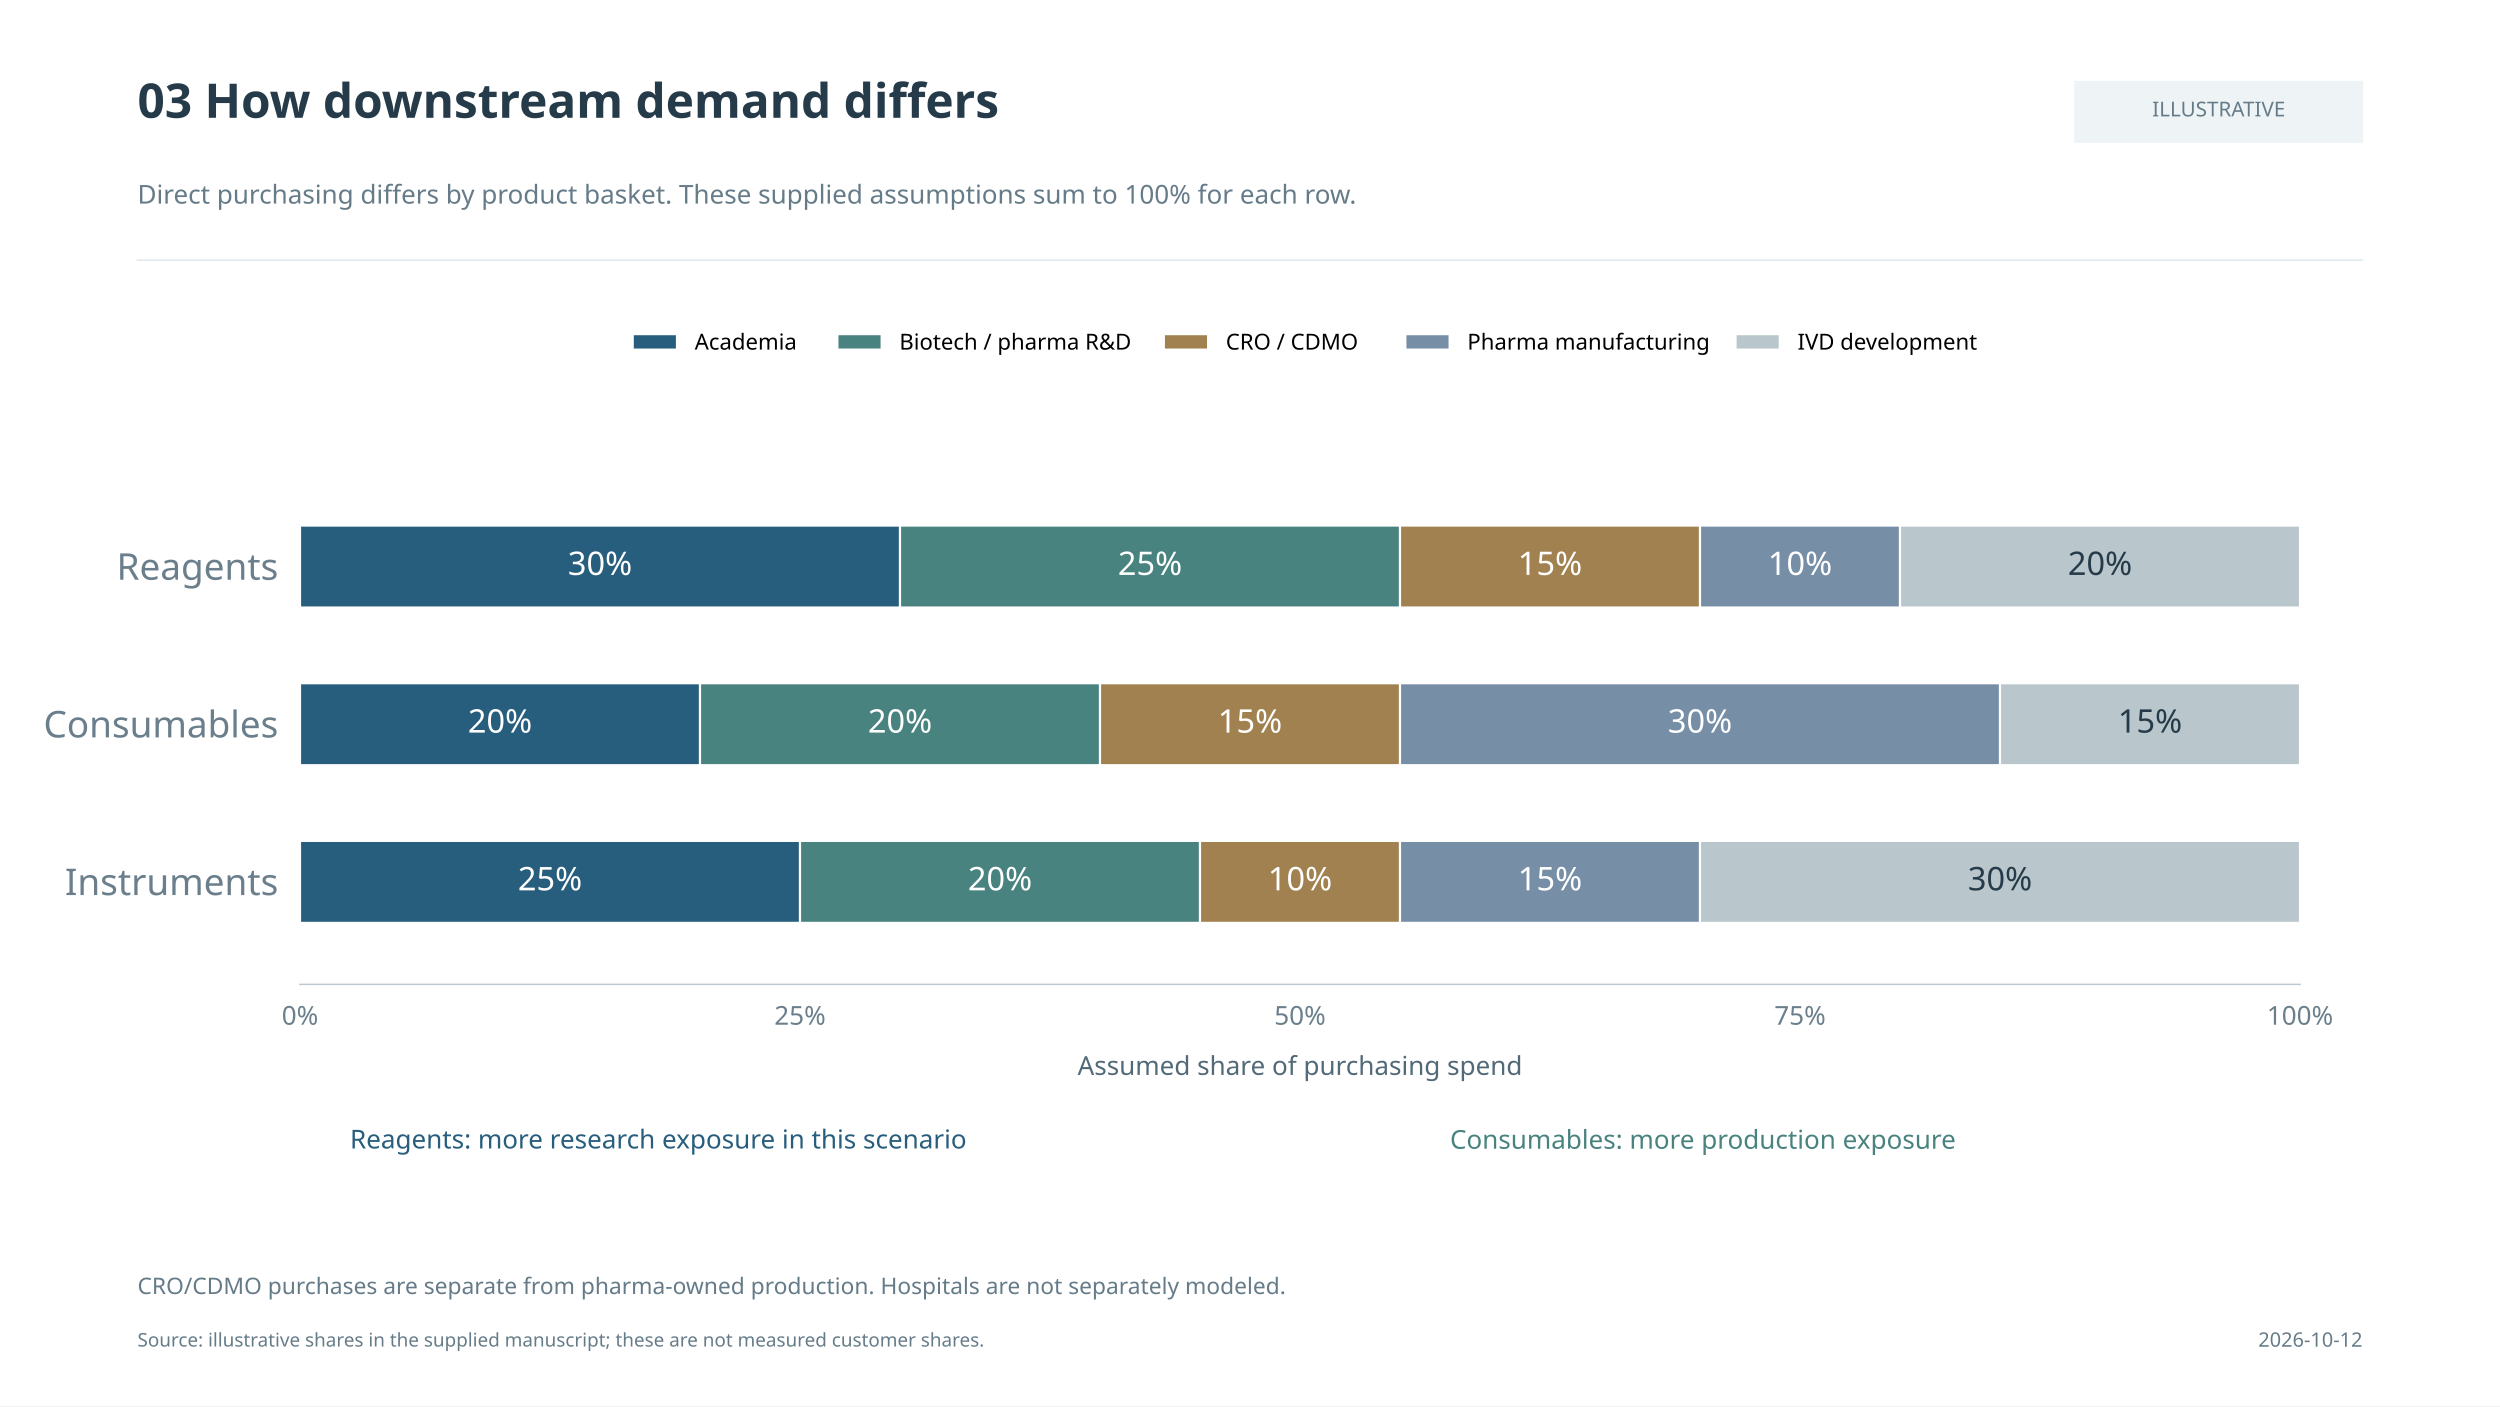
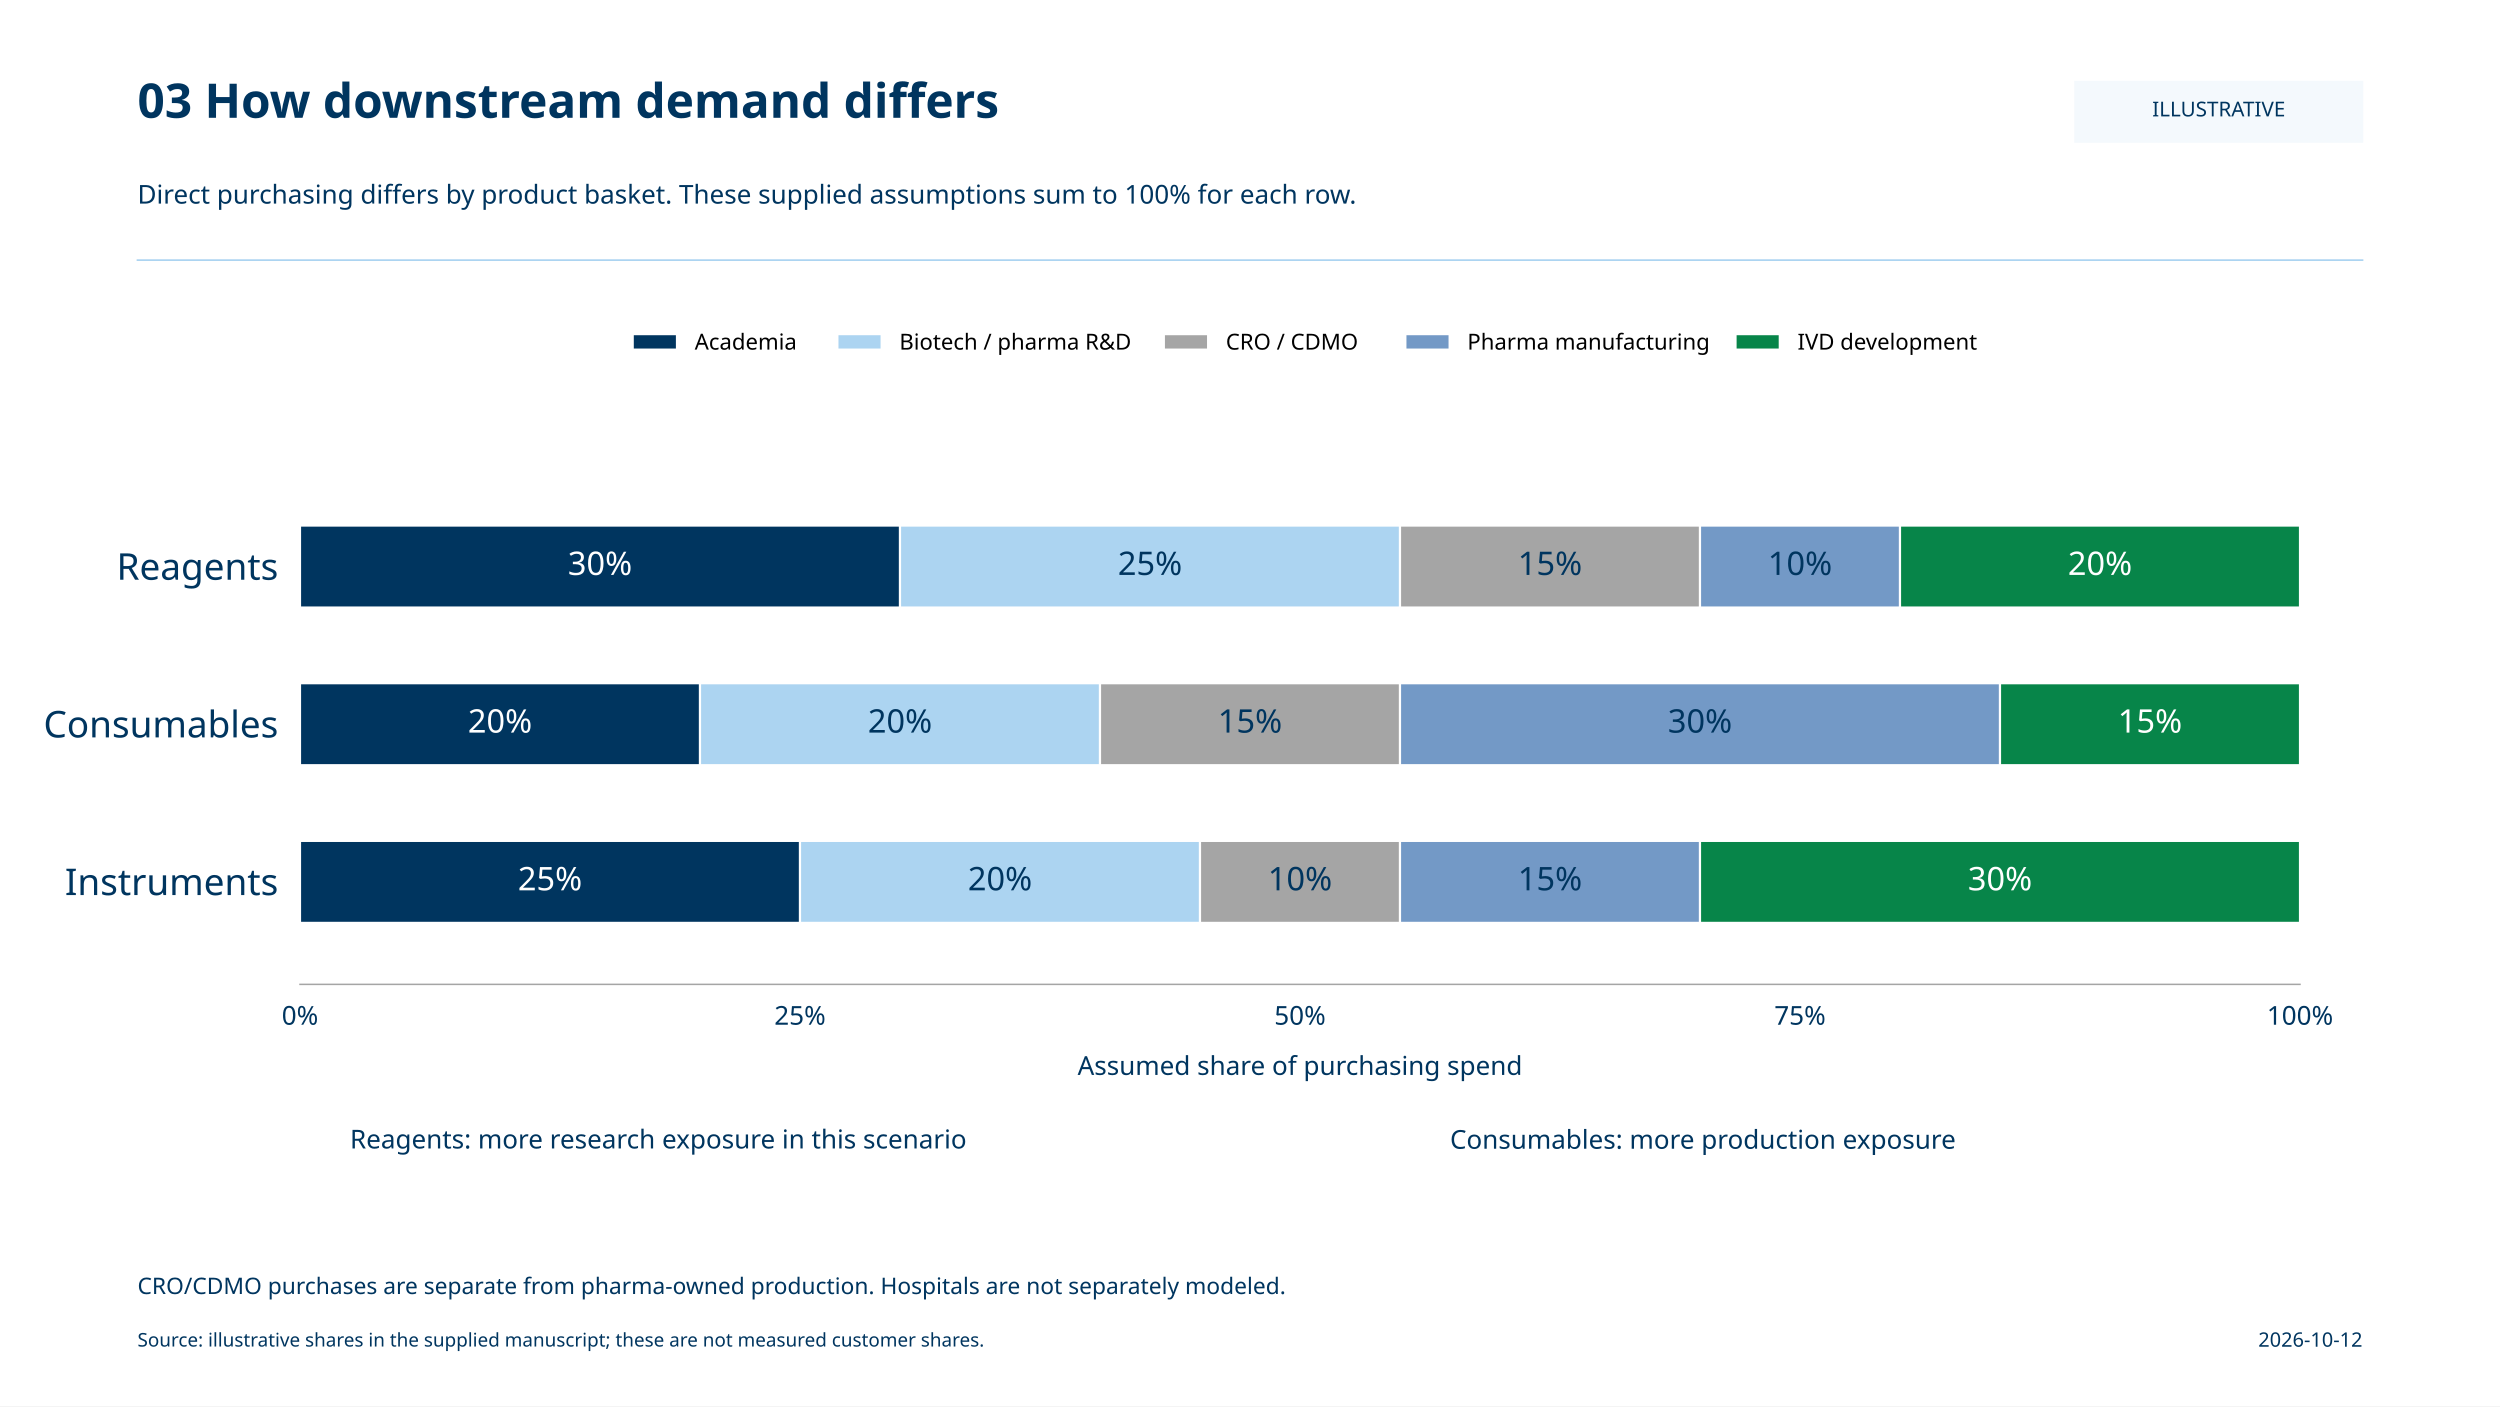
<svg xmlns="http://www.w3.org/2000/svg" width="1152pt" height="648pt" viewBox="0 0 1152 648" version="1.1">
  <defs>
    <style type="text/css">*{stroke-linejoin: round; stroke-linecap: butt}</style>
  </defs>
  <g id="figure_1">
    <g id="patch_1">
      <path d="M 0 648  L 1152 648  L 1152 0  L 0 0  z " style="fill: #ffffff" />
    </g>
    <g id="patch_2">
-       <path d="M 956.16 65.448  L 1088.64 65.448  L 1088.64 37.584  L 956.16 37.584  z " style="fill: #eef3f5; stroke: #eef3f5; stroke-width: 0.7; stroke-linejoin: miter" />
+       <path d="M 956.16 65.448  L 1088.64 65.448  L 1088.64 37.584  L 956.16 37.584  z " style="fill: #F4F9FD; stroke: #F4F9FD; stroke-width: 0.7; stroke-linejoin: miter" />
    </g>
    <g id="axes_1">
      <g id="patch_3">
        <path d="M 138.24 453.6  L 1059.84 453.6  L 1059.84 213.84  L 138.24 213.84  z " style="fill: #ffffff" />
      </g>
      <g id="matplotlib.axis_1">
        <g id="xtick_1">
          <g id="line2d_1" />
          <g id="text_1">
-             <text style="font-size: 12px; font-family: 'Arial Unicode MS'; text-anchor: middle; fill: #6a7f8b" x="138.24" y="472.189" transform="rotate(-0 138.24 472.1894)">0%</text>
+             <text style="font-size: 12px; font-family: 'Arial Unicode MS'; text-anchor: middle; fill: #00355F" x="138.24" y="472.189" transform="rotate(-0 138.24 472.1894)">0%</text>
          </g>
        </g>
        <g id="xtick_2">
          <g id="line2d_2" />
          <g id="text_2">
-             <text style="font-size: 12px; font-family: 'Arial Unicode MS'; text-anchor: middle; fill: #6a7f8b" x="368.64" y="472.189" transform="rotate(-0 368.64 472.1894)">25%</text>
+             <text style="font-size: 12px; font-family: 'Arial Unicode MS'; text-anchor: middle; fill: #00355F" x="368.64" y="472.189" transform="rotate(-0 368.64 472.1894)">25%</text>
          </g>
        </g>
        <g id="xtick_3">
          <g id="line2d_3" />
          <g id="text_3">
-             <text style="font-size: 12px; font-family: 'Arial Unicode MS'; text-anchor: middle; fill: #6a7f8b" x="599.04" y="472.189" transform="rotate(-0 599.04 472.1894)">50%</text>
+             <text style="font-size: 12px; font-family: 'Arial Unicode MS'; text-anchor: middle; fill: #00355F" x="599.04" y="472.189" transform="rotate(-0 599.04 472.1894)">50%</text>
          </g>
        </g>
        <g id="xtick_4">
          <g id="line2d_4" />
          <g id="text_4">
-             <text style="font-size: 12px; font-family: 'Arial Unicode MS'; text-anchor: middle; fill: #6a7f8b" x="829.44" y="472.189" transform="rotate(-0 829.44 472.1894)">75%</text>
+             <text style="font-size: 12px; font-family: 'Arial Unicode MS'; text-anchor: middle; fill: #00355F" x="829.44" y="472.189" transform="rotate(-0 829.44 472.1894)">75%</text>
          </g>
        </g>
        <g id="xtick_5">
          <g id="line2d_5" />
          <g id="text_5">
-             <text style="font-size: 12px; font-family: 'Arial Unicode MS'; text-anchor: middle; fill: #6a7f8b" x="1059.84" y="472.189" transform="rotate(-0 1059.84 472.1894)">100%</text>
+             <text style="font-size: 12px; font-family: 'Arial Unicode MS'; text-anchor: middle; fill: #00355F" x="1059.84" y="472.189" transform="rotate(-0 1059.84 472.1894)">100%</text>
          </g>
        </g>
        <g id="text_6">
-           <text style="font-size: 12px; font-family: 'Arial Unicode MS'; text-anchor: middle; fill: #526977" x="599.04" y="495.316" transform="rotate(-0 599.04 495.3156)">Assumed share of purchasing spend</text>
+           <text style="font-size: 12px; font-family: 'Arial Unicode MS'; text-anchor: middle; fill: #00355F" x="599.04" y="495.316" transform="rotate(-0 599.04 495.3156)">Assumed share of purchasing spend</text>
        </g>
      </g>
      <g id="matplotlib.axis_2">
        <g id="ytick_1">
          <g id="line2d_6" />
          <g id="text_7">
-             <text style="font-size: 17px; font-family: 'Arial Unicode MS'; text-anchor: end; fill: #6a7f8b" x="128.24" y="267.15" transform="rotate(-0 128.24 267.1496)">Reagents</text>
+             <text style="font-size: 17px; font-family: 'Arial Unicode MS'; text-anchor: end; fill: #00355F" x="128.24" y="267.15" transform="rotate(-0 128.24 267.1496)">Reagents</text>
          </g>
        </g>
        <g id="ytick_2">
          <g id="line2d_7" />
          <g id="text_8">
-             <text style="font-size: 17px; font-family: 'Arial Unicode MS'; text-anchor: end; fill: #6a7f8b" x="128.24" y="339.804" transform="rotate(-0 128.24 339.8041)">Consumables</text>
+             <text style="font-size: 17px; font-family: 'Arial Unicode MS'; text-anchor: end; fill: #00355F" x="128.24" y="339.804" transform="rotate(-0 128.24 339.8041)">Consumables</text>
          </g>
        </g>
        <g id="ytick_3">
          <g id="line2d_8" />
          <g id="text_9">
-             <text style="font-size: 17px; font-family: 'Arial Unicode MS'; text-anchor: end; fill: #6a7f8b" x="128.24" y="412.459" transform="rotate(-0 128.24 412.4587)">Instruments</text>
+             <text style="font-size: 17px; font-family: 'Arial Unicode MS'; text-anchor: end; fill: #00355F" x="128.24" y="412.459" transform="rotate(-0 128.24 412.4587)">Instruments</text>
          </g>
        </g>
      </g>
      <g id="patch_4">
-         <path d="M 138.24 279.956  L 414.72 279.956  L 414.72 242.175  L 138.24 242.175  z " clip-path="url(#p5c39e23997)" style="fill: #285e7d; stroke: #ffffff; stroke-linejoin: miter" />
+         <path d="M 138.24 279.956  L 414.72 279.956  L 414.72 242.175  L 138.24 242.175  z " clip-path="url(#p5c39e23997)" style="fill: #00355F; stroke: #ffffff; stroke-linejoin: miter" />
      </g>
      <g id="patch_5">
-         <path d="M 138.24 352.61  L 322.56 352.61  L 322.56 314.83  L 138.24 314.83  z " clip-path="url(#p5c39e23997)" style="fill: #285e7d; stroke: #ffffff; stroke-linejoin: miter" />
+         <path d="M 138.24 352.61  L 322.56 352.61  L 322.56 314.83  L 138.24 314.83  z " clip-path="url(#p5c39e23997)" style="fill: #00355F; stroke: #ffffff; stroke-linejoin: miter" />
      </g>
      <g id="patch_6">
-         <path d="M 138.24 425.265  L 368.64 425.265  L 368.64 387.484  L 138.24 387.484  z " clip-path="url(#p5c39e23997)" style="fill: #285e7d; stroke: #ffffff; stroke-linejoin: miter" />
+         <path d="M 138.24 425.265  L 368.64 425.265  L 368.64 387.484  L 138.24 387.484  z " clip-path="url(#p5c39e23997)" style="fill: #00355F; stroke: #ffffff; stroke-linejoin: miter" />
      </g>
      <g id="patch_7">
-         <path d="M 414.72 279.956  L 645.12 279.956  L 645.12 242.175  L 414.72 242.175  z " clip-path="url(#p5c39e23997)" style="fill: #49837f; stroke: #ffffff; stroke-linejoin: miter" />
+         <path d="M 414.72 279.956  L 645.12 279.956  L 645.12 242.175  L 414.72 242.175  z " clip-path="url(#p5c39e23997)" style="fill: #ACD4F1; stroke: #ffffff; stroke-linejoin: miter" />
      </g>
      <g id="patch_8">
-         <path d="M 322.56 352.61  L 506.88 352.61  L 506.88 314.83  L 322.56 314.83  z " clip-path="url(#p5c39e23997)" style="fill: #49837f; stroke: #ffffff; stroke-linejoin: miter" />
+         <path d="M 322.56 352.61  L 506.88 352.61  L 506.88 314.83  L 322.56 314.83  z " clip-path="url(#p5c39e23997)" style="fill: #ACD4F1; stroke: #ffffff; stroke-linejoin: miter" />
      </g>
      <g id="patch_9">
-         <path d="M 368.64 425.265  L 552.96 425.265  L 552.96 387.484  L 368.64 387.484  z " clip-path="url(#p5c39e23997)" style="fill: #49837f; stroke: #ffffff; stroke-linejoin: miter" />
+         <path d="M 368.64 425.265  L 552.96 425.265  L 552.96 387.484  L 368.64 387.484  z " clip-path="url(#p5c39e23997)" style="fill: #ACD4F1; stroke: #ffffff; stroke-linejoin: miter" />
      </g>
      <g id="patch_10">
-         <path d="M 645.12 279.956  L 783.36 279.956  L 783.36 242.175  L 645.12 242.175  z " clip-path="url(#p5c39e23997)" style="fill: #a18150; stroke: #ffffff; stroke-linejoin: miter" />
+         <path d="M 645.12 279.956  L 783.36 279.956  L 783.36 242.175  L 645.12 242.175  z " clip-path="url(#p5c39e23997)" style="fill: #A5A5A5; stroke: #ffffff; stroke-linejoin: miter" />
      </g>
      <g id="patch_11">
-         <path d="M 506.88 352.61  L 645.12 352.61  L 645.12 314.83  L 506.88 314.83  z " clip-path="url(#p5c39e23997)" style="fill: #a18150; stroke: #ffffff; stroke-linejoin: miter" />
+         <path d="M 506.88 352.61  L 645.12 352.61  L 645.12 314.83  L 506.88 314.83  z " clip-path="url(#p5c39e23997)" style="fill: #A5A5A5; stroke: #ffffff; stroke-linejoin: miter" />
      </g>
      <g id="patch_12">
-         <path d="M 552.96 425.265  L 645.12 425.265  L 645.12 387.484  L 552.96 387.484  z " clip-path="url(#p5c39e23997)" style="fill: #a18150; stroke: #ffffff; stroke-linejoin: miter" />
+         <path d="M 552.96 425.265  L 645.12 425.265  L 645.12 387.484  L 552.96 387.484  z " clip-path="url(#p5c39e23997)" style="fill: #A5A5A5; stroke: #ffffff; stroke-linejoin: miter" />
      </g>
      <g id="patch_13">
-         <path d="M 783.36 279.956  L 875.52 279.956  L 875.52 242.175  L 783.36 242.175  z " clip-path="url(#p5c39e23997)" style="fill: #778ea7; stroke: #ffffff; stroke-linejoin: miter" />
+         <path d="M 783.36 279.956  L 875.52 279.956  L 875.52 242.175  L 783.36 242.175  z " clip-path="url(#p5c39e23997)" style="fill: #7399C6; stroke: #ffffff; stroke-linejoin: miter" />
      </g>
      <g id="patch_14">
-         <path d="M 645.12 352.61  L 921.6 352.61  L 921.6 314.83  L 645.12 314.83  z " clip-path="url(#p5c39e23997)" style="fill: #778ea7; stroke: #ffffff; stroke-linejoin: miter" />
+         <path d="M 645.12 352.61  L 921.6 352.61  L 921.6 314.83  L 645.12 314.83  z " clip-path="url(#p5c39e23997)" style="fill: #7399C6; stroke: #ffffff; stroke-linejoin: miter" />
      </g>
      <g id="patch_15">
-         <path d="M 645.12 425.265  L 783.36 425.265  L 783.36 387.484  L 645.12 387.484  z " clip-path="url(#p5c39e23997)" style="fill: #778ea7; stroke: #ffffff; stroke-linejoin: miter" />
+         <path d="M 645.12 425.265  L 783.36 425.265  L 783.36 387.484  L 645.12 387.484  z " clip-path="url(#p5c39e23997)" style="fill: #7399C6; stroke: #ffffff; stroke-linejoin: miter" />
      </g>
      <g id="patch_16">
-         <path d="M 875.52 279.956  L 1059.84 279.956  L 1059.84 242.175  L 875.52 242.175  z " clip-path="url(#p5c39e23997)" style="fill: #b9c6cb; stroke: #ffffff; stroke-linejoin: miter" />
+         <path d="M 875.52 279.956  L 1059.84 279.956  L 1059.84 242.175  L 875.52 242.175  z " clip-path="url(#p5c39e23997)" style="fill: #078549; stroke: #ffffff; stroke-linejoin: miter" />
      </g>
      <g id="patch_17">
-         <path d="M 921.6 352.61  L 1059.84 352.61  L 1059.84 314.83  L 921.6 314.83  z " clip-path="url(#p5c39e23997)" style="fill: #b9c6cb; stroke: #ffffff; stroke-linejoin: miter" />
+         <path d="M 921.6 352.61  L 1059.84 352.61  L 1059.84 314.83  L 921.6 314.83  z " clip-path="url(#p5c39e23997)" style="fill: #078549; stroke: #ffffff; stroke-linejoin: miter" />
      </g>
      <g id="patch_18">
-         <path d="M 783.36 425.265  L 1059.84 425.265  L 1059.84 387.484  L 783.36 387.484  z " clip-path="url(#p5c39e23997)" style="fill: #b9c6cb; stroke: #ffffff; stroke-linejoin: miter" />
+         <path d="M 783.36 425.265  L 1059.84 425.265  L 1059.84 387.484  L 783.36 387.484  z " clip-path="url(#p5c39e23997)" style="fill: #078549; stroke: #ffffff; stroke-linejoin: miter" />
      </g>
      <g id="patch_19">
-         <path d="M 138.24 453.6  L 1059.84 453.6  " style="fill: none; stroke: #bcc9d0; stroke-width: 0.7; stroke-linejoin: miter; stroke-linecap: square" />
+         <path d="M 138.24 453.6  L 1059.84 453.6  " style="fill: none; stroke: #A5A5A5; stroke-width: 0.7; stroke-linejoin: miter; stroke-linecap: square" />
      </g>
      <g id="text_10">
        <text style="font-size: 15px; font-family: 'Arial Unicode MS'; text-anchor: middle; fill: #ffffff" x="276.48" y="264.94" transform="rotate(-0 276.48 264.9397)">30%</text>
      </g>
      <g id="text_11">
        <text style="font-size: 15px; font-family: 'Arial Unicode MS'; text-anchor: middle; fill: #ffffff" x="230.4" y="337.594" transform="rotate(-0 230.4 337.5942)">20%</text>
      </g>
      <g id="text_12">
        <text style="font-size: 15px; font-family: 'Arial Unicode MS'; text-anchor: middle; fill: #ffffff" x="253.44" y="410.249" transform="rotate(-0 253.44 410.2488)">25%</text>
      </g>
      <g id="text_13">
-         <text style="font-size: 15px; font-family: 'Arial Unicode MS'; text-anchor: middle; fill: #ffffff" x="529.92" y="264.94" transform="rotate(-0 529.92 264.9397)">25%</text>
+         <text style="font-size: 15px; font-family: &quot;Arial Unicode MS&quot;; text-anchor: middle; fill: rgb(0, 53, 95);" x="529.92" y="264.94" transform="rotate(-0 529.92 264.9397)">25%</text>
      </g>
      <g id="text_14">
-         <text style="font-size: 15px; font-family: 'Arial Unicode MS'; text-anchor: middle; fill: #ffffff" x="414.72" y="337.594" transform="rotate(-0 414.72 337.5942)">20%</text>
+         <text style="font-size: 15px; font-family: &quot;Arial Unicode MS&quot;; text-anchor: middle; fill: rgb(0, 53, 95);" x="414.72" y="337.594" transform="rotate(-0 414.72 337.5942)">20%</text>
      </g>
      <g id="text_15">
-         <text style="font-size: 15px; font-family: 'Arial Unicode MS'; text-anchor: middle; fill: #ffffff" x="460.8" y="410.249" transform="rotate(-0 460.8 410.2488)">20%</text>
+         <text style="font-size: 15px; font-family: &quot;Arial Unicode MS&quot;; text-anchor: middle; fill: rgb(0, 53, 95);" x="460.8" y="410.249" transform="rotate(-0 460.8 410.2488)">20%</text>
      </g>
      <g id="text_16">
-         <text style="font-size: 15px; font-family: 'Arial Unicode MS'; text-anchor: middle; fill: #ffffff" x="714.24" y="264.94" transform="rotate(-0 714.24 264.9397)">15%</text>
+         <text style="font-size: 15px; font-family: &quot;Arial Unicode MS&quot;; text-anchor: middle; fill: rgb(0, 53, 95);" x="714.24" y="264.94" transform="rotate(-0 714.24 264.9397)">15%</text>
      </g>
      <g id="text_17">
-         <text style="font-size: 15px; font-family: 'Arial Unicode MS'; text-anchor: middle; fill: #ffffff" x="576" y="337.594" transform="rotate(-0 576 337.5942)">15%</text>
+         <text style="font-size: 15px; font-family: &quot;Arial Unicode MS&quot;; text-anchor: middle; fill: rgb(0, 53, 95);" x="576" y="337.594" transform="rotate(-0 576 337.5942)">15%</text>
      </g>
      <g id="text_18">
-         <text style="font-size: 15px; font-family: 'Arial Unicode MS'; text-anchor: middle; fill: #ffffff" x="599.04" y="410.249" transform="rotate(-0 599.04 410.2488)">10%</text>
+         <text style="font-size: 15px; font-family: &quot;Arial Unicode MS&quot;; text-anchor: middle; fill: rgb(0, 53, 95);" x="599.04" y="410.249" transform="rotate(-0 599.04 410.2488)">10%</text>
      </g>
      <g id="text_19">
-         <text style="font-size: 15px; font-family: 'Arial Unicode MS'; text-anchor: middle; fill: #ffffff" x="829.44" y="264.94" transform="rotate(-0 829.44 264.9397)">10%</text>
+         <text style="font-size: 15px; font-family: &quot;Arial Unicode MS&quot;; text-anchor: middle; fill: rgb(0, 53, 95);" x="829.44" y="264.94" transform="rotate(-0 829.44 264.9397)">10%</text>
      </g>
      <g id="text_20">
-         <text style="font-size: 15px; font-family: 'Arial Unicode MS'; text-anchor: middle; fill: #ffffff" x="783.36" y="337.594" transform="rotate(-0 783.36 337.5942)">30%</text>
+         <text style="font-size: 15px; font-family: &quot;Arial Unicode MS&quot;; text-anchor: middle; fill: rgb(0, 53, 95);" x="783.36" y="337.594" transform="rotate(-0 783.36 337.5942)">30%</text>
      </g>
      <g id="text_21">
-         <text style="font-size: 15px; font-family: 'Arial Unicode MS'; text-anchor: middle; fill: #ffffff" x="714.24" y="410.249" transform="rotate(-0 714.24 410.2488)">15%</text>
+         <text style="font-size: 15px; font-family: &quot;Arial Unicode MS&quot;; text-anchor: middle; fill: rgb(0, 53, 95);" x="714.24" y="410.249" transform="rotate(-0 714.24 410.2488)">15%</text>
      </g>
      <g id="text_22">
-         <text style="font-size: 15px; font-family: 'Arial Unicode MS'; text-anchor: middle; fill: #263b49" x="967.68" y="264.94" transform="rotate(-0 967.68 264.9397)">20%</text>
+         <text style="font-size: 15px; font-family: &quot;Arial Unicode MS&quot;; text-anchor: middle; fill: rgb(255, 255, 255);" x="967.68" y="264.94" transform="rotate(-0 967.68 264.9397)">20%</text>
      </g>
      <g id="text_23">
-         <text style="font-size: 15px; font-family: 'Arial Unicode MS'; text-anchor: middle; fill: #263b49" x="990.72" y="337.594" transform="rotate(-0 990.72 337.5942)">15%</text>
+         <text style="font-size: 15px; font-family: &quot;Arial Unicode MS&quot;; text-anchor: middle; fill: rgb(255, 255, 255);" x="990.72" y="337.594" transform="rotate(-0 990.72 337.5942)">15%</text>
      </g>
      <g id="text_24">
-         <text style="font-size: 15px; font-family: 'Arial Unicode MS'; text-anchor: middle; fill: #263b49" x="921.6" y="410.249" transform="rotate(-0 921.6 410.2488)">30%</text>
+         <text style="font-size: 15px; font-family: &quot;Arial Unicode MS&quot;; text-anchor: middle; fill: rgb(255, 255, 255);" x="921.6" y="410.249" transform="rotate(-0 921.6 410.2488)">30%</text>
      </g>
    </g>
    <g id="line2d_9">
-       <path d="M 63.36 119.88  L 1088.64 119.88  " style="fill: none; stroke: #e3ebee; stroke-width: 0.8; stroke-linecap: square" />
+       <path d="M 63.36 119.88  L 1088.64 119.88  " style="fill: none; stroke: #ACD4F1; stroke-width: 0.8; stroke-linecap: square" />
    </g>
    <g id="text_25">
-       <text style="font-weight: 700; font-size: 22px; font-family: 'Arial Unicode MS'; text-anchor: start; fill: #263b49" x="63.36" y="54.282" transform="rotate(-0 63.36 54.28219)">03  How downstream demand differs</text>
+       <text style="font-weight: 700; font-size: 22px; font-family: 'Arial Unicode MS'; text-anchor: start; fill: #00355F" x="63.36" y="54.282" transform="rotate(-0 63.36 54.28219)">03  How downstream demand differs</text>
    </g>
    <g id="text_26">
-       <text style="font-size: 9.5px; font-family: 'Arial Unicode MS'; text-anchor: middle; fill: #657b88" x="1022.4" y="53.646" transform="rotate(-0 1022.4 53.64567)">ILLUSTRATIVE</text>
+       <text style="font-size: 9.5px; font-family: 'Arial Unicode MS'; text-anchor: middle; fill: #00355F" x="1022.4" y="53.646" transform="rotate(-0 1022.4 53.64567)">ILLUSTRATIVE</text>
    </g>
    <g id="text_27">
-       <text style="font-size: 12px; font-family: 'Arial Unicode MS'; text-anchor: start; fill: #657b88" x="63.36" y="93.828" transform="rotate(-0 63.36 93.82781)">Direct purchasing differs by product basket. These supplied assumptions sum to 100% for each row.</text>
+       <text style="font-size: 12px; font-family: 'Arial Unicode MS'; text-anchor: start; fill: #00355F" x="63.36" y="93.828" transform="rotate(-0 63.36 93.82781)">Direct purchasing differs by product basket. These supplied assumptions sum to 100% for each row.</text>
    </g>
    <g id="text_28">
-       <text style="font-size: 10.5px; font-family: 'Arial Unicode MS'; text-anchor: start; fill: #657b88" x="63.36" y="596.287" transform="rotate(-0 63.36 596.2873)">CRO/CDMO purchases are separate from pharma-owned production. Hospitals are not separately modeled.</text>
+       <text style="font-size: 10.5px; font-family: 'Arial Unicode MS'; text-anchor: start; fill: #00355F" x="63.36" y="596.287" transform="rotate(-0 63.36 596.2873)">CRO/CDMO purchases are separate from pharma-owned production. Hospitals are not separately modeled.</text>
    </g>
    <g id="text_29">
-       <text style="font-size: 8.7px; font-family: 'Arial Unicode MS'; text-anchor: start; fill: #657b88" x="63.36" y="620.492" transform="rotate(-0 63.36 620.4921)">Source: illustrative shares in the supplied manuscript; these are not measured customer shares.</text>
+       <text style="font-size: 8.7px; font-family: 'Arial Unicode MS'; text-anchor: start; fill: #00355F" x="63.36" y="620.492" transform="rotate(-0 63.36 620.4921)">Source: illustrative shares in the supplied manuscript; these are not measured customer shares.</text>
    </g>
    <g id="text_30">
-       <text style="font-size: 9.2px; font-family: 'Arial Unicode MS'; text-anchor: end; fill: #657b88" x="1088.64" y="620.568" transform="rotate(-0 1088.64 620.5682)">2026-10-12</text>
+       <text style="font-size: 9.2px; font-family: 'Arial Unicode MS'; text-anchor: end; fill: #00355F" x="1088.64" y="620.568" transform="rotate(-0 1088.64 620.5682)">2026-10-12</text>
    </g>
    <g id="text_31">
-       <text style="font-size: 12px; font-family: 'Arial Unicode MS'; text-anchor: start; fill: #285e7d" x="161.28" y="529.211" transform="rotate(-0 161.28 529.2107)">Reagents: more research exposure in this scenario</text>
+       <text style="font-size: 12px; font-family: 'Arial Unicode MS'; text-anchor: start; fill: #00355F" x="161.28" y="529.211" transform="rotate(-0 161.28 529.2107)">Reagents: more research exposure in this scenario</text>
    </g>
    <g id="text_32">
-       <text style="font-size: 12px; font-family: 'Arial Unicode MS'; text-anchor: start; fill: #49837f" x="668.16" y="529.348" transform="rotate(-0 668.16 529.3485)">Consumables: more production exposure</text>
+       <text style="font-size: 12px; font-family: &quot;Arial Unicode MS&quot;; text-anchor: start; fill: rgb(0, 53, 95);" x="668.16" y="529.348" transform="rotate(-0 668.16 529.3485)">Consumables: more production exposure</text>
    </g>
    <g id="legend_1">
      <g id="patch_20">
-         <path d="M 291.553 161.109  L 311.953 161.109  L 311.953 153.969  L 291.553 153.969  z " style="fill: #285e7d; stroke: #ffffff; stroke-linejoin: miter" />
+         <path d="M 291.553 161.109  L 311.953 161.109  L 311.953 153.969  L 291.553 153.969  z " style="fill: #00355F; stroke: #ffffff; stroke-linejoin: miter" />
      </g>
      <g id="text_33">
        <text style="font-size: 10.2px; font-family: 'Arial Unicode MS'; text-anchor: start" x="320.113" y="161.109" transform="rotate(-0 320.113 161.1093)">Academia</text>
      </g>
      <g id="patch_21">
-         <path d="M 385.868 161.109  L 406.268 161.109  L 406.268 153.969  L 385.868 153.969  z " style="fill: #49837f; stroke: #ffffff; stroke-linejoin: miter" />
+         <path d="M 385.868 161.109  L 406.268 161.109  L 406.268 153.969  L 385.868 153.969  z " style="fill: #ACD4F1; stroke: #ffffff; stroke-linejoin: miter" />
      </g>
      <g id="text_34">
        <text style="font-size: 10.2px; font-family: 'Arial Unicode MS'; text-anchor: start" x="414.428" y="161.109" transform="rotate(-0 414.428 161.1093)">Biotech / pharma R&amp;D</text>
      </g>
      <g id="patch_22">
-         <path d="M 536.3 161.109  L 556.7 161.109  L 556.7 153.969  L 536.3 153.969  z " style="fill: #a18150; stroke: #ffffff; stroke-linejoin: miter" />
+         <path d="M 536.3 161.109  L 556.7 161.109  L 556.7 153.969  L 536.3 153.969  z " style="fill: #A5A5A5; stroke: #ffffff; stroke-linejoin: miter" />
      </g>
      <g id="text_35">
        <text style="font-size: 10.2px; font-family: 'Arial Unicode MS'; text-anchor: start" x="564.86" y="161.109" transform="rotate(-0 564.8604 161.1093)">CRO / CDMO</text>
      </g>
      <g id="patch_23">
-         <path d="M 647.59 161.109  L 667.99 161.109  L 667.99 153.969  L 647.59 153.969  z " style="fill: #778ea7; stroke: #ffffff; stroke-linejoin: miter" />
+         <path d="M 647.59 161.109  L 667.99 161.109  L 667.99 153.969  L 647.59 153.969  z " style="fill: #7399C6; stroke: #ffffff; stroke-linejoin: miter" />
      </g>
      <g id="text_36">
        <text style="font-size: 10.2px; font-family: 'Arial Unicode MS'; text-anchor: start" x="676.15" y="161.109" transform="rotate(-0 676.1504 161.1093)">Pharma manufacturing</text>
      </g>
      <g id="patch_24">
-         <path d="M 799.728 161.109  L 820.128 161.109  L 820.128 153.969  L 799.728 153.969  z " style="fill: #b9c6cb; stroke: #ffffff; stroke-linejoin: miter" />
+         <path d="M 799.728 161.109  L 820.128 161.109  L 820.128 153.969  L 799.728 153.969  z " style="fill: #078549; stroke: #ffffff; stroke-linejoin: miter" />
      </g>
      <g id="text_37">
        <text style="font-size: 10.2px; font-family: 'Arial Unicode MS'; text-anchor: start" x="828.288" y="161.109" transform="rotate(-0 828.2882 161.1093)">IVD development</text>
      </g>
    </g>
  </g>
  <defs>
    <clipPath id="p5c39e23997">
      <rect x="138.24" y="213.84" width="921.6" height="239.76" />
    </clipPath>
  </defs>
</svg>
